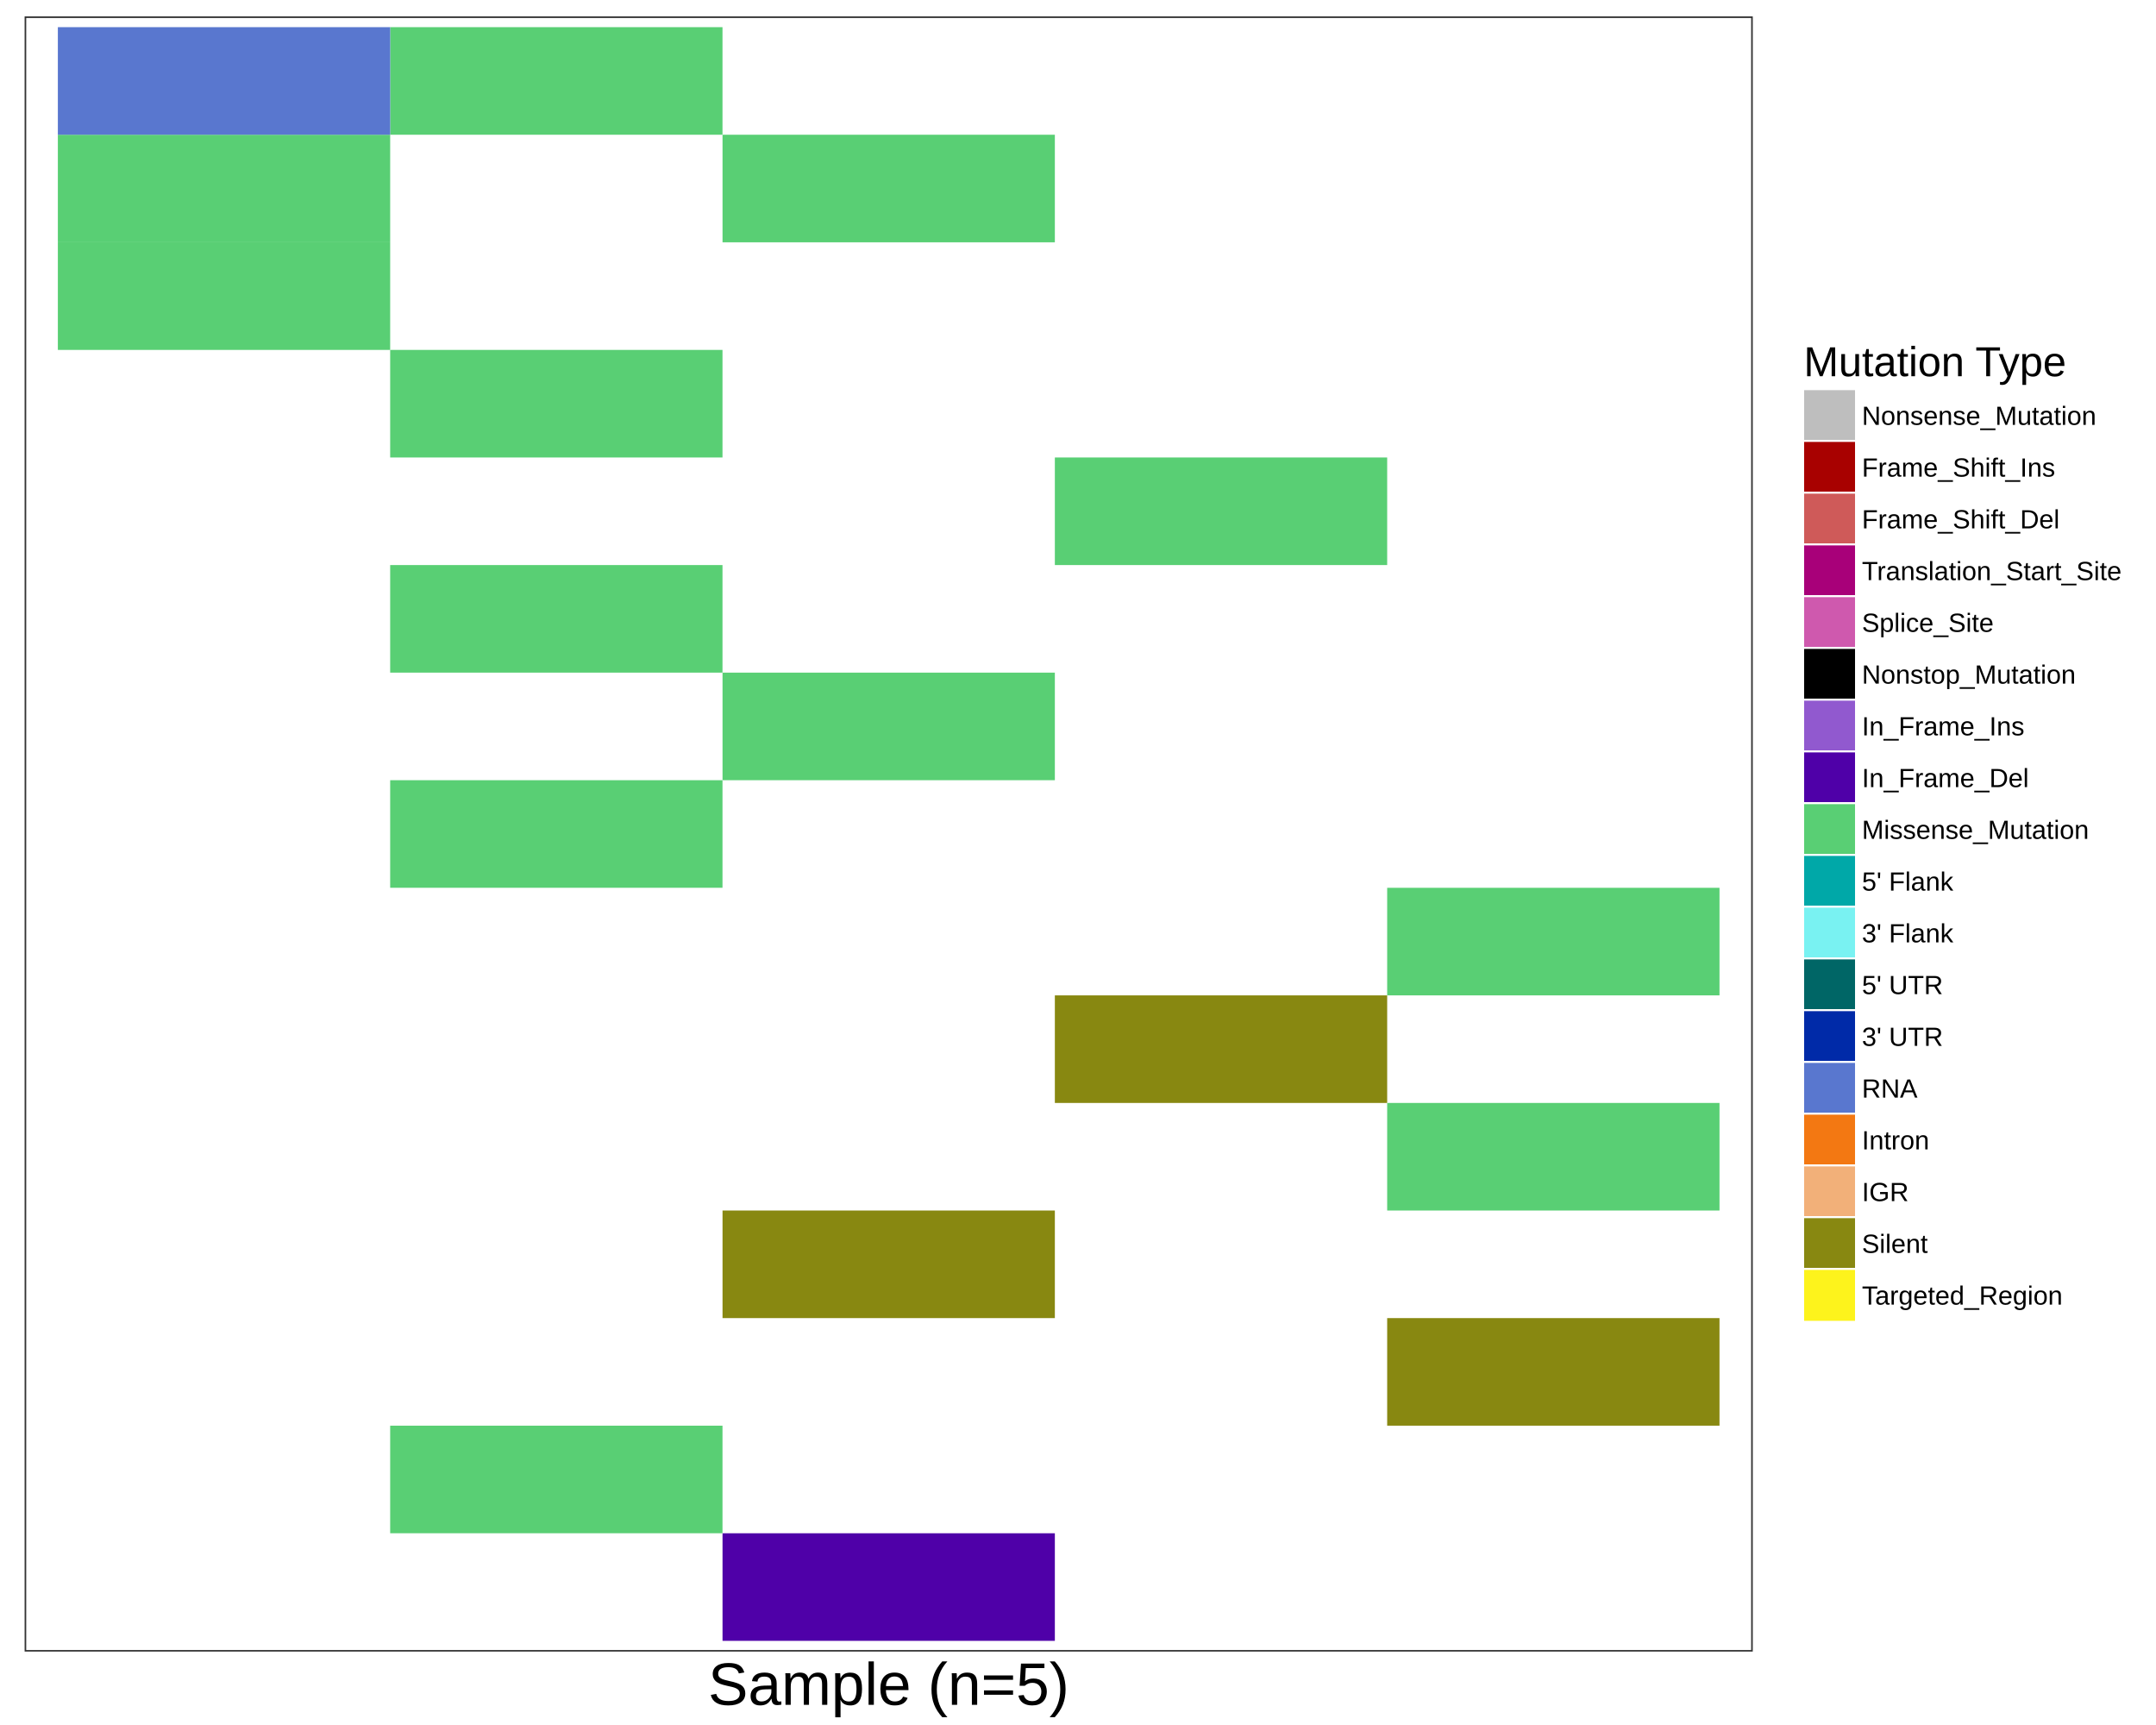
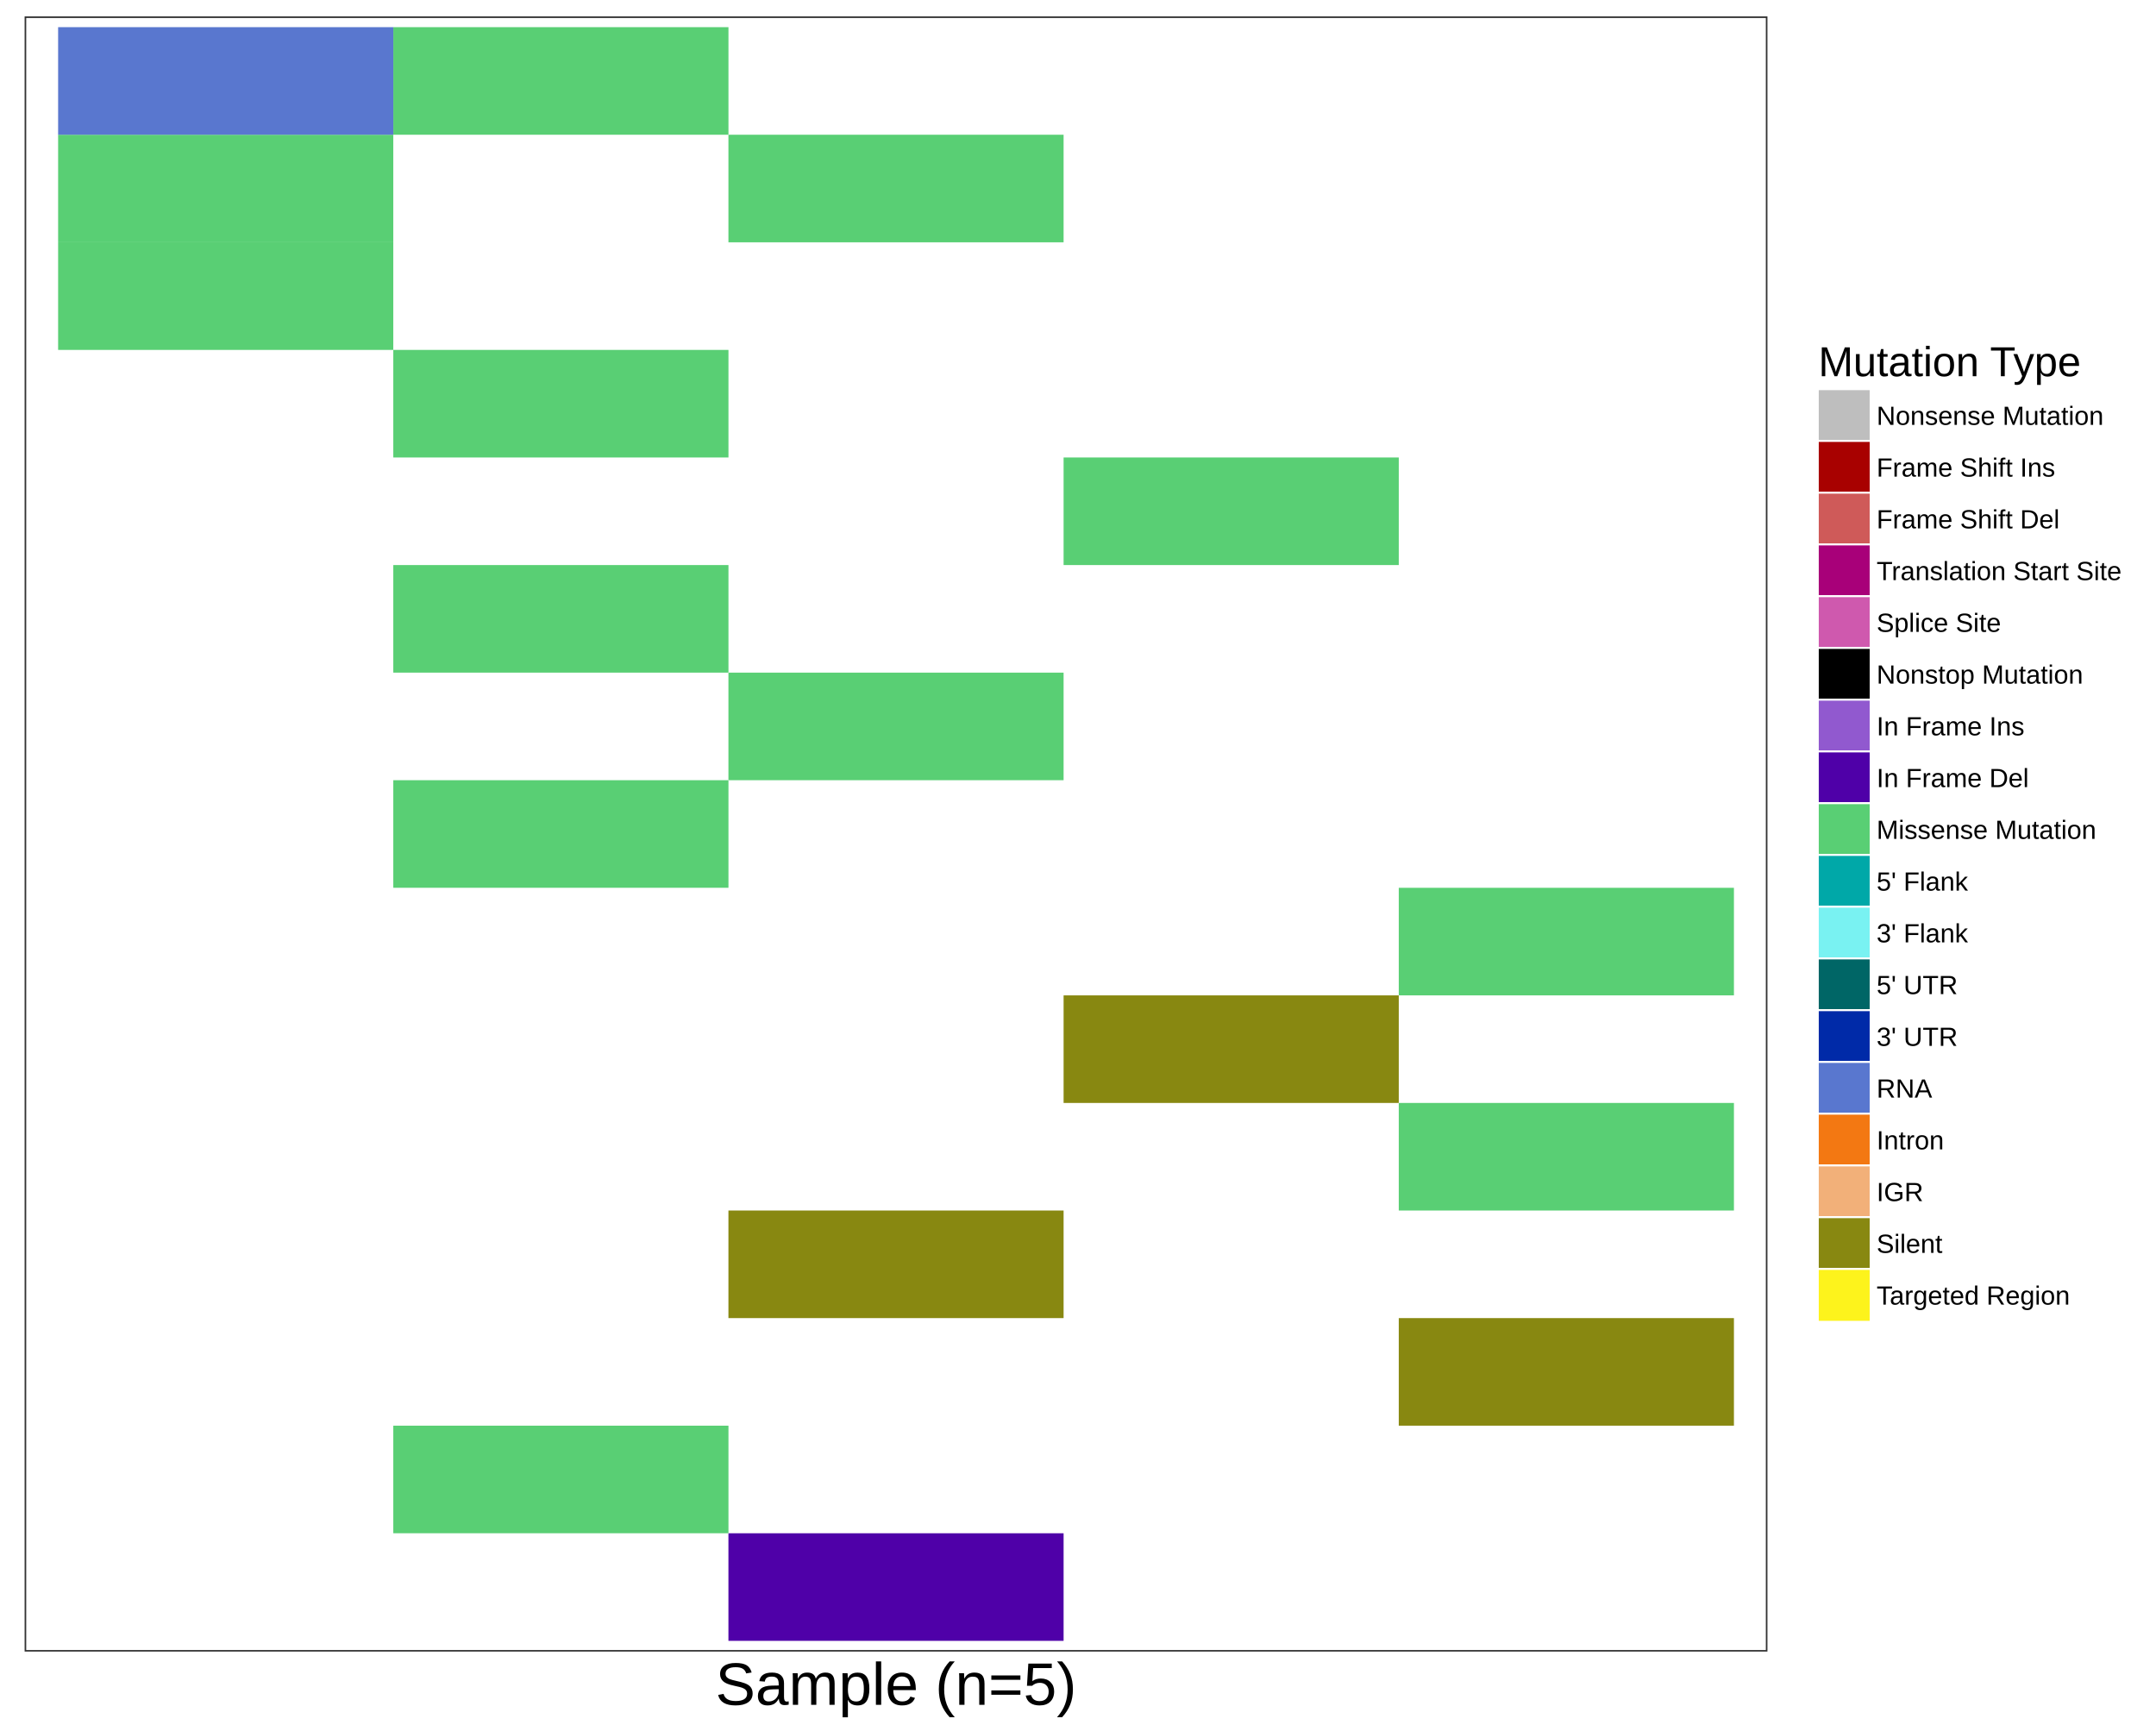
<svg xmlns="http://www.w3.org/2000/svg" viewBox="0 0 720.00 576.00">
  <defs>
    <style type="text/css">
    line, polyline, path, rect, circle {
      fill: none;
      stroke: #000000;
      stroke-linecap: round;
      stroke-linejoin: round;
      stroke-miterlimit: 10.00;
    }
  </style>
  </defs>
  <rect width="100%" height="100%" style="stroke: none; fill: #FFFFFF;" />
  <rect x="0.00" y="0.00" width="720.00" height="576.00" style="stroke-width: 1.07; stroke: #FFFFFF; fill: #FFFFFF;" />
  <defs>
-     <clipPath id="cpOC4yMTkxOHw1ODUuMzM2fDU1MS40OXw1LjQ3OTQ1">
-       <rect x="8.22" y="5.48" width="577.12" height="546.01" />
+     <clipPath id="cpOC4yMTkxOHw1OTAuMjM0fDU1MS40OXw1LjQ3OTQ1">
+       <rect x="8.22" y="5.48" width="582.02" height="546.01" />
    </clipPath>
  </defs>
-   <rect x="8.22" y="5.48" width="577.12" height="546.01" style="stroke-width: 1.07; stroke: #FFFFFF; fill: #FFFFFF;" clip-path="url(#cpOC4yMTkxOHw1ODUuMzM2fDU1MS40OXw1LjQ3OTQ1)" />
-   <rect x="352.27" y="332.37" width="110.98" height="35.92" style="stroke-width: 0.21; stroke: none; stroke-linecap: butt; fill: #888811;" clip-path="url(#cpOC4yMTkxOHw1ODUuMzM2fDU1MS40OXw1LjQ3OTQ1)" />
-   <rect x="352.27" y="152.76" width="110.98" height="35.92" style="stroke-width: 0.21; stroke: none; stroke-linecap: butt; fill: #59CF74;" clip-path="url(#cpOC4yMTkxOHw1ODUuMzM2fDU1MS40OXw1LjQ3OTQ1)" />
-   <rect x="130.30" y="9.07" width="110.98" height="35.92" style="stroke-width: 0.21; stroke: none; stroke-linecap: butt; fill: #59CF74;" clip-path="url(#cpOC4yMTkxOHw1ODUuMzM2fDU1MS40OXw1LjQ3OTQ1)" />
-   <rect x="130.30" y="476.05" width="110.98" height="35.92" style="stroke-width: 0.21; stroke: none; stroke-linecap: butt; fill: #59CF74;" clip-path="url(#cpOC4yMTkxOHw1ODUuMzM2fDU1MS40OXw1LjQ3OTQ1)" />
-   <rect x="130.30" y="260.52" width="110.98" height="35.92" style="stroke-width: 0.21; stroke: none; stroke-linecap: butt; fill: #59CF74;" clip-path="url(#cpOC4yMTkxOHw1ODUuMzM2fDU1MS40OXw1LjQ3OTQ1)" />
-   <rect x="130.30" y="188.68" width="110.98" height="35.92" style="stroke-width: 0.21; stroke: none; stroke-linecap: butt; fill: #59CF74;" clip-path="url(#cpOC4yMTkxOHw1ODUuMzM2fDU1MS40OXw1LjQ3OTQ1)" />
-   <rect x="130.30" y="116.84" width="110.98" height="35.92" style="stroke-width: 0.21; stroke: none; stroke-linecap: butt; fill: #59CF74;" clip-path="url(#cpOC4yMTkxOHw1ODUuMzM2fDU1MS40OXw1LjQ3OTQ1)" />
-   <rect x="463.25" y="440.13" width="110.98" height="35.92" style="stroke-width: 0.21; stroke: none; stroke-linecap: butt; fill: #888811;" clip-path="url(#cpOC4yMTkxOHw1ODUuMzM2fDU1MS40OXw1LjQ3OTQ1)" />
-   <rect x="463.25" y="368.29" width="110.98" height="35.92" style="stroke-width: 0.21; stroke: none; stroke-linecap: butt; fill: #59CF74;" clip-path="url(#cpOC4yMTkxOHw1ODUuMzM2fDU1MS40OXw1LjQ3OTQ1)" />
-   <rect x="463.25" y="296.45" width="110.98" height="35.92" style="stroke-width: 0.21; stroke: none; stroke-linecap: butt; fill: #59CF74;" clip-path="url(#cpOC4yMTkxOHw1ODUuMzM2fDU1MS40OXw1LjQ3OTQ1)" />
-   <rect x="19.32" y="44.99" width="110.98" height="35.92" style="stroke-width: 0.21; stroke: none; stroke-linecap: butt; fill: #59CF74;" clip-path="url(#cpOC4yMTkxOHw1ODUuMzM2fDU1MS40OXw1LjQ3OTQ1)" />
-   <rect x="19.32" y="9.07" width="110.98" height="35.92" style="stroke-width: 0.21; stroke: none; stroke-linecap: butt; fill: #5977CF;" clip-path="url(#cpOC4yMTkxOHw1ODUuMzM2fDU1MS40OXw1LjQ3OTQ1)" />
-   <rect x="19.32" y="80.92" width="110.98" height="35.92" style="stroke-width: 0.21; stroke: none; stroke-linecap: butt; fill: #59CF74;" clip-path="url(#cpOC4yMTkxOHw1ODUuMzM2fDU1MS40OXw1LjQ3OTQ1)" />
-   <rect x="241.29" y="44.99" width="110.98" height="35.92" style="stroke-width: 0.21; stroke: none; stroke-linecap: butt; fill: #59CF74;" clip-path="url(#cpOC4yMTkxOHw1ODUuMzM2fDU1MS40OXw1LjQ3OTQ1)" />
-   <rect x="241.29" y="511.98" width="110.98" height="35.92" style="stroke-width: 0.21; stroke: none; stroke-linecap: butt; fill: #4F00A8;" clip-path="url(#cpOC4yMTkxOHw1ODUuMzM2fDU1MS40OXw1LjQ3OTQ1)" />
-   <rect x="241.29" y="404.21" width="110.98" height="35.92" style="stroke-width: 0.21; stroke: none; stroke-linecap: butt; fill: #888811;" clip-path="url(#cpOC4yMTkxOHw1ODUuMzM2fDU1MS40OXw1LjQ3OTQ1)" />
-   <rect x="241.29" y="224.60" width="110.98" height="35.92" style="stroke-width: 0.21; stroke: none; stroke-linecap: butt; fill: #59CF74;" clip-path="url(#cpOC4yMTkxOHw1ODUuMzM2fDU1MS40OXw1LjQ3OTQ1)" />
-   <rect x="8.22" y="5.48" width="577.12" height="546.01" style="stroke-width: 1.07; stroke: #333333;" clip-path="url(#cpOC4yMTkxOHw1ODUuMzM2fDU1MS40OXw1LjQ3OTQ1)" />
+   <rect x="8.22" y="5.48" width="582.02" height="546.01" style="stroke-width: 1.07; stroke: #FFFFFF; fill: #FFFFFF;" clip-path="url(#cpOC4yMTkxOHw1OTAuMjM0fDU1MS40OXw1LjQ3OTQ1)" />
+   <rect x="355.19" y="332.37" width="111.93" height="35.92" style="stroke-width: 0.21; stroke: none; stroke-linecap: butt; fill: #888811;" clip-path="url(#cpOC4yMTkxOHw1OTAuMjM0fDU1MS40OXw1LjQ3OTQ1)" />
+   <rect x="355.19" y="152.76" width="111.93" height="35.92" style="stroke-width: 0.21; stroke: none; stroke-linecap: butt; fill: #59CF74;" clip-path="url(#cpOC4yMTkxOHw1OTAuMjM0fDU1MS40OXw1LjQ3OTQ1)" />
+   <rect x="131.34" y="9.07" width="111.93" height="35.92" style="stroke-width: 0.21; stroke: none; stroke-linecap: butt; fill: #59CF74;" clip-path="url(#cpOC4yMTkxOHw1OTAuMjM0fDU1MS40OXw1LjQ3OTQ1)" />
+   <rect x="131.34" y="476.05" width="111.93" height="35.92" style="stroke-width: 0.21; stroke: none; stroke-linecap: butt; fill: #59CF74;" clip-path="url(#cpOC4yMTkxOHw1OTAuMjM0fDU1MS40OXw1LjQ3OTQ1)" />
+   <rect x="131.34" y="260.52" width="111.93" height="35.92" style="stroke-width: 0.21; stroke: none; stroke-linecap: butt; fill: #59CF74;" clip-path="url(#cpOC4yMTkxOHw1OTAuMjM0fDU1MS40OXw1LjQ3OTQ1)" />
+   <rect x="131.34" y="188.68" width="111.93" height="35.92" style="stroke-width: 0.21; stroke: none; stroke-linecap: butt; fill: #59CF74;" clip-path="url(#cpOC4yMTkxOHw1OTAuMjM0fDU1MS40OXw1LjQ3OTQ1)" />
+   <rect x="131.34" y="116.84" width="111.93" height="35.92" style="stroke-width: 0.21; stroke: none; stroke-linecap: butt; fill: #59CF74;" clip-path="url(#cpOC4yMTkxOHw1OTAuMjM0fDU1MS40OXw1LjQ3OTQ1)" />
+   <rect x="467.12" y="440.13" width="111.93" height="35.92" style="stroke-width: 0.21; stroke: none; stroke-linecap: butt; fill: #888811;" clip-path="url(#cpOC4yMTkxOHw1OTAuMjM0fDU1MS40OXw1LjQ3OTQ1)" />
+   <rect x="467.12" y="368.29" width="111.93" height="35.92" style="stroke-width: 0.21; stroke: none; stroke-linecap: butt; fill: #59CF74;" clip-path="url(#cpOC4yMTkxOHw1OTAuMjM0fDU1MS40OXw1LjQ3OTQ1)" />
+   <rect x="467.12" y="296.45" width="111.93" height="35.92" style="stroke-width: 0.21; stroke: none; stroke-linecap: butt; fill: #59CF74;" clip-path="url(#cpOC4yMTkxOHw1OTAuMjM0fDU1MS40OXw1LjQ3OTQ1)" />
+   <rect x="19.41" y="44.99" width="111.93" height="35.92" style="stroke-width: 0.21; stroke: none; stroke-linecap: butt; fill: #59CF74;" clip-path="url(#cpOC4yMTkxOHw1OTAuMjM0fDU1MS40OXw1LjQ3OTQ1)" />
+   <rect x="19.41" y="9.07" width="111.93" height="35.92" style="stroke-width: 0.21; stroke: none; stroke-linecap: butt; fill: #5977CF;" clip-path="url(#cpOC4yMTkxOHw1OTAuMjM0fDU1MS40OXw1LjQ3OTQ1)" />
+   <rect x="19.41" y="80.92" width="111.93" height="35.92" style="stroke-width: 0.21; stroke: none; stroke-linecap: butt; fill: #59CF74;" clip-path="url(#cpOC4yMTkxOHw1OTAuMjM0fDU1MS40OXw1LjQ3OTQ1)" />
+   <rect x="243.26" y="44.99" width="111.93" height="35.92" style="stroke-width: 0.21; stroke: none; stroke-linecap: butt; fill: #59CF74;" clip-path="url(#cpOC4yMTkxOHw1OTAuMjM0fDU1MS40OXw1LjQ3OTQ1)" />
+   <rect x="243.26" y="511.98" width="111.93" height="35.92" style="stroke-width: 0.21; stroke: none; stroke-linecap: butt; fill: #4F00A8;" clip-path="url(#cpOC4yMTkxOHw1OTAuMjM0fDU1MS40OXw1LjQ3OTQ1)" />
+   <rect x="243.26" y="404.21" width="111.93" height="35.92" style="stroke-width: 0.21; stroke: none; stroke-linecap: butt; fill: #888811;" clip-path="url(#cpOC4yMTkxOHw1OTAuMjM0fDU1MS40OXw1LjQ3OTQ1)" />
+   <rect x="243.26" y="224.60" width="111.93" height="35.92" style="stroke-width: 0.21; stroke: none; stroke-linecap: butt; fill: #59CF74;" clip-path="url(#cpOC4yMTkxOHw1OTAuMjM0fDU1MS40OXw1LjQ3OTQ1)" />
+   <rect x="8.22" y="5.48" width="582.02" height="546.01" style="stroke-width: 1.07; stroke: #333333;" clip-path="url(#cpOC4yMTkxOHw1OTAuMjM0fDU1MS40OXw1LjQ3OTQ1)" />
  <defs>
    <clipPath id="cpMHw3MjB8NTc2fDA=">
      <rect x="0.00" y="0.00" width="720.00" height="576.00" />
    </clipPath>
  </defs>
  <g clip-path="url(#cpMHw3MjB8NTc2fDA=)">
-     <text x="236.47" y="569.26" style="font-size: 20.00px; font-family: Liberation Sans;" textLength="120.62px" lengthAdjust="spacingAndGlyphs">Sample (n=5)</text>
+     <text x="238.92" y="569.26" style="font-size: 20.00px; font-family: Liberation Sans;" textLength="120.62px" lengthAdjust="spacingAndGlyphs">Sample (n=5)</text>
  </g>
-   <rect x="596.67" y="110.12" width="117.85" height="336.72" style="stroke-width: 1.07; stroke: none; fill: #FFFFFF;" clip-path="url(#cpMHw3MjB8NTc2fDA=)" />
+   <rect x="601.57" y="110.12" width="112.95" height="336.72" style="stroke-width: 1.07; stroke: none; fill: #FFFFFF;" clip-path="url(#cpMHw3MjB8NTc2fDA=)" />
  <g clip-path="url(#cpMHw3MjB8NTc2fDA=)">
-     <text x="602.34" y="125.62" style="font-size: 14.00px; font-family: Liberation Sans;" textLength="88.71px" lengthAdjust="spacingAndGlyphs">Mutation Type</text>
+     <text x="607.24" y="125.62" style="font-size: 14.00px; font-family: Liberation Sans;" textLength="88.71px" lengthAdjust="spacingAndGlyphs">Mutation Type</text>
  </g>
-   <rect x="602.34" y="130.14" width="17.28" height="17.28" style="stroke-width: 1.07; stroke: #FFFFFF; fill: #F2F2F2;" clip-path="url(#cpMHw3MjB8NTc2fDA=)" />
-   <rect x="602.49" y="130.28" width="17.00" height="17.00" style="stroke-width: 0.21; stroke: none; stroke-linejoin: miter; fill: #BEBEBE;" clip-path="url(#cpMHw3MjB8NTc2fDA=)" />
-   <rect x="602.34" y="147.42" width="17.28" height="17.28" style="stroke-width: 1.07; stroke: #FFFFFF; fill: #F2F2F2;" clip-path="url(#cpMHw3MjB8NTc2fDA=)" />
-   <rect x="602.49" y="147.56" width="17.00" height="17.00" style="stroke-width: 0.21; stroke: none; stroke-linejoin: miter; fill: #A80100;" clip-path="url(#cpMHw3MjB8NTc2fDA=)" />
-   <rect x="602.34" y="164.70" width="17.28" height="17.28" style="stroke-width: 1.07; stroke: #FFFFFF; fill: #F2F2F2;" clip-path="url(#cpMHw3MjB8NTc2fDA=)" />
-   <rect x="602.49" y="164.84" width="17.00" height="17.00" style="stroke-width: 0.21; stroke: none; stroke-linejoin: miter; fill: #CF5A59;" clip-path="url(#cpMHw3MjB8NTc2fDA=)" />
-   <rect x="602.34" y="181.98" width="17.28" height="17.28" style="stroke-width: 1.07; stroke: #FFFFFF; fill: #F2F2F2;" clip-path="url(#cpMHw3MjB8NTc2fDA=)" />
-   <rect x="602.49" y="182.12" width="17.00" height="17.00" style="stroke-width: 0.21; stroke: none; stroke-linejoin: miter; fill: #A80079;" clip-path="url(#cpMHw3MjB8NTc2fDA=)" />
-   <rect x="602.34" y="199.26" width="17.28" height="17.28" style="stroke-width: 1.07; stroke: #FFFFFF; fill: #F2F2F2;" clip-path="url(#cpMHw3MjB8NTc2fDA=)" />
-   <rect x="602.49" y="199.40" width="17.00" height="17.00" style="stroke-width: 0.21; stroke: none; stroke-linejoin: miter; fill: #CF59AE;" clip-path="url(#cpMHw3MjB8NTc2fDA=)" />
-   <rect x="602.34" y="216.54" width="17.28" height="17.28" style="stroke-width: 1.07; stroke: #FFFFFF; fill: #F2F2F2;" clip-path="url(#cpMHw3MjB8NTc2fDA=)" />
-   <rect x="602.49" y="216.68" width="17.00" height="17.00" style="stroke-width: 0.21; stroke: none; stroke-linejoin: miter; fill: #000000;" clip-path="url(#cpMHw3MjB8NTc2fDA=)" />
-   <rect x="602.34" y="233.82" width="17.28" height="17.28" style="stroke-width: 1.07; stroke: #FFFFFF; fill: #F2F2F2;" clip-path="url(#cpMHw3MjB8NTc2fDA=)" />
-   <rect x="602.49" y="233.96" width="17.00" height="17.00" style="stroke-width: 0.21; stroke: none; stroke-linejoin: miter; fill: #9159CF;" clip-path="url(#cpMHw3MjB8NTc2fDA=)" />
-   <rect x="602.34" y="251.10" width="17.28" height="17.28" style="stroke-width: 1.07; stroke: #FFFFFF; fill: #F2F2F2;" clip-path="url(#cpMHw3MjB8NTc2fDA=)" />
-   <rect x="602.49" y="251.24" width="17.00" height="17.00" style="stroke-width: 0.21; stroke: none; stroke-linejoin: miter; fill: #4F00A8;" clip-path="url(#cpMHw3MjB8NTc2fDA=)" />
-   <rect x="602.34" y="268.38" width="17.28" height="17.28" style="stroke-width: 1.07; stroke: #FFFFFF; fill: #F2F2F2;" clip-path="url(#cpMHw3MjB8NTc2fDA=)" />
-   <rect x="602.49" y="268.52" width="17.00" height="17.00" style="stroke-width: 0.21; stroke: none; stroke-linejoin: miter; fill: #59CF74;" clip-path="url(#cpMHw3MjB8NTc2fDA=)" />
-   <rect x="602.34" y="285.66" width="17.28" height="17.28" style="stroke-width: 1.07; stroke: #FFFFFF; fill: #F2F2F2;" clip-path="url(#cpMHw3MjB8NTc2fDA=)" />
-   <rect x="602.49" y="285.80" width="17.00" height="17.00" style="stroke-width: 0.21; stroke: none; stroke-linejoin: miter; fill: #00A8A8;" clip-path="url(#cpMHw3MjB8NTc2fDA=)" />
-   <rect x="602.34" y="302.94" width="17.28" height="17.28" style="stroke-width: 1.07; stroke: #FFFFFF; fill: #F2F2F2;" clip-path="url(#cpMHw3MjB8NTc2fDA=)" />
-   <rect x="602.49" y="303.08" width="17.00" height="17.00" style="stroke-width: 0.21; stroke: none; stroke-linejoin: miter; fill: #79F2F2;" clip-path="url(#cpMHw3MjB8NTc2fDA=)" />
-   <rect x="602.34" y="320.22" width="17.28" height="17.28" style="stroke-width: 1.07; stroke: #FFFFFF; fill: #F2F2F2;" clip-path="url(#cpMHw3MjB8NTc2fDA=)" />
-   <rect x="602.49" y="320.36" width="17.00" height="17.00" style="stroke-width: 0.21; stroke: none; stroke-linejoin: miter; fill: #006666;" clip-path="url(#cpMHw3MjB8NTc2fDA=)" />
-   <rect x="602.34" y="337.50" width="17.28" height="17.28" style="stroke-width: 1.07; stroke: #FFFFFF; fill: #F2F2F2;" clip-path="url(#cpMHw3MjB8NTc2fDA=)" />
-   <rect x="602.49" y="337.64" width="17.00" height="17.00" style="stroke-width: 0.21; stroke: none; stroke-linejoin: miter; fill: #002AA8;" clip-path="url(#cpMHw3MjB8NTc2fDA=)" />
-   <rect x="602.34" y="354.78" width="17.28" height="17.28" style="stroke-width: 1.07; stroke: #FFFFFF; fill: #F2F2F2;" clip-path="url(#cpMHw3MjB8NTc2fDA=)" />
-   <rect x="602.49" y="354.92" width="17.00" height="17.00" style="stroke-width: 0.21; stroke: none; stroke-linejoin: miter; fill: #5977CF;" clip-path="url(#cpMHw3MjB8NTc2fDA=)" />
-   <rect x="602.34" y="372.06" width="17.28" height="17.28" style="stroke-width: 1.07; stroke: #FFFFFF; fill: #F2F2F2;" clip-path="url(#cpMHw3MjB8NTc2fDA=)" />
-   <rect x="602.49" y="372.20" width="17.00" height="17.00" style="stroke-width: 0.21; stroke: none; stroke-linejoin: miter; fill: #F37812;" clip-path="url(#cpMHw3MjB8NTc2fDA=)" />
-   <rect x="602.34" y="389.34" width="17.28" height="17.28" style="stroke-width: 1.07; stroke: #FFFFFF; fill: #F2F2F2;" clip-path="url(#cpMHw3MjB8NTc2fDA=)" />
-   <rect x="602.49" y="389.48" width="17.00" height="17.00" style="stroke-width: 0.21; stroke: none; stroke-linejoin: miter; fill: #F2B079;" clip-path="url(#cpMHw3MjB8NTc2fDA=)" />
-   <rect x="602.34" y="406.62" width="17.28" height="17.28" style="stroke-width: 1.07; stroke: #FFFFFF; fill: #F2F2F2;" clip-path="url(#cpMHw3MjB8NTc2fDA=)" />
-   <rect x="602.49" y="406.76" width="17.00" height="17.00" style="stroke-width: 0.21; stroke: none; stroke-linejoin: miter; fill: #888811;" clip-path="url(#cpMHw3MjB8NTc2fDA=)" />
-   <rect x="602.34" y="423.90" width="17.28" height="17.28" style="stroke-width: 1.07; stroke: #FFFFFF; fill: #F2F2F2;" clip-path="url(#cpMHw3MjB8NTc2fDA=)" />
-   <rect x="602.49" y="424.04" width="17.00" height="17.00" style="stroke-width: 0.21; stroke: none; stroke-linejoin: miter; fill: #FDF31C;" clip-path="url(#cpMHw3MjB8NTc2fDA=)" />
+   <rect x="607.24" y="130.14" width="17.28" height="17.28" style="stroke-width: 1.07; stroke: #FFFFFF; fill: #F2F2F2;" clip-path="url(#cpMHw3MjB8NTc2fDA=)" />
+   <rect x="607.38" y="130.28" width="17.00" height="17.00" style="stroke-width: 0.21; stroke: none; stroke-linejoin: miter; fill: #BEBEBE;" clip-path="url(#cpMHw3MjB8NTc2fDA=)" />
+   <rect x="607.24" y="147.42" width="17.28" height="17.28" style="stroke-width: 1.07; stroke: #FFFFFF; fill: #F2F2F2;" clip-path="url(#cpMHw3MjB8NTc2fDA=)" />
+   <rect x="607.38" y="147.56" width="17.00" height="17.00" style="stroke-width: 0.21; stroke: none; stroke-linejoin: miter; fill: #A80100;" clip-path="url(#cpMHw3MjB8NTc2fDA=)" />
+   <rect x="607.24" y="164.70" width="17.28" height="17.28" style="stroke-width: 1.07; stroke: #FFFFFF; fill: #F2F2F2;" clip-path="url(#cpMHw3MjB8NTc2fDA=)" />
+   <rect x="607.38" y="164.84" width="17.00" height="17.00" style="stroke-width: 0.21; stroke: none; stroke-linejoin: miter; fill: #CF5A59;" clip-path="url(#cpMHw3MjB8NTc2fDA=)" />
+   <rect x="607.24" y="181.98" width="17.28" height="17.28" style="stroke-width: 1.07; stroke: #FFFFFF; fill: #F2F2F2;" clip-path="url(#cpMHw3MjB8NTc2fDA=)" />
+   <rect x="607.38" y="182.12" width="17.00" height="17.00" style="stroke-width: 0.21; stroke: none; stroke-linejoin: miter; fill: #A80079;" clip-path="url(#cpMHw3MjB8NTc2fDA=)" />
+   <rect x="607.24" y="199.26" width="17.28" height="17.28" style="stroke-width: 1.07; stroke: #FFFFFF; fill: #F2F2F2;" clip-path="url(#cpMHw3MjB8NTc2fDA=)" />
+   <rect x="607.38" y="199.40" width="17.00" height="17.00" style="stroke-width: 0.21; stroke: none; stroke-linejoin: miter; fill: #CF59AE;" clip-path="url(#cpMHw3MjB8NTc2fDA=)" />
+   <rect x="607.24" y="216.54" width="17.28" height="17.28" style="stroke-width: 1.07; stroke: #FFFFFF; fill: #F2F2F2;" clip-path="url(#cpMHw3MjB8NTc2fDA=)" />
+   <rect x="607.38" y="216.68" width="17.00" height="17.00" style="stroke-width: 0.21; stroke: none; stroke-linejoin: miter; fill: #000000;" clip-path="url(#cpMHw3MjB8NTc2fDA=)" />
+   <rect x="607.24" y="233.82" width="17.28" height="17.28" style="stroke-width: 1.07; stroke: #FFFFFF; fill: #F2F2F2;" clip-path="url(#cpMHw3MjB8NTc2fDA=)" />
+   <rect x="607.38" y="233.96" width="17.00" height="17.00" style="stroke-width: 0.21; stroke: none; stroke-linejoin: miter; fill: #9159CF;" clip-path="url(#cpMHw3MjB8NTc2fDA=)" />
+   <rect x="607.24" y="251.10" width="17.28" height="17.28" style="stroke-width: 1.07; stroke: #FFFFFF; fill: #F2F2F2;" clip-path="url(#cpMHw3MjB8NTc2fDA=)" />
+   <rect x="607.38" y="251.24" width="17.00" height="17.00" style="stroke-width: 0.21; stroke: none; stroke-linejoin: miter; fill: #4F00A8;" clip-path="url(#cpMHw3MjB8NTc2fDA=)" />
+   <rect x="607.24" y="268.38" width="17.28" height="17.28" style="stroke-width: 1.07; stroke: #FFFFFF; fill: #F2F2F2;" clip-path="url(#cpMHw3MjB8NTc2fDA=)" />
+   <rect x="607.38" y="268.52" width="17.00" height="17.00" style="stroke-width: 0.21; stroke: none; stroke-linejoin: miter; fill: #59CF74;" clip-path="url(#cpMHw3MjB8NTc2fDA=)" />
+   <rect x="607.24" y="285.66" width="17.28" height="17.28" style="stroke-width: 1.07; stroke: #FFFFFF; fill: #F2F2F2;" clip-path="url(#cpMHw3MjB8NTc2fDA=)" />
+   <rect x="607.38" y="285.80" width="17.00" height="17.00" style="stroke-width: 0.21; stroke: none; stroke-linejoin: miter; fill: #00A8A8;" clip-path="url(#cpMHw3MjB8NTc2fDA=)" />
+   <rect x="607.24" y="302.94" width="17.28" height="17.28" style="stroke-width: 1.07; stroke: #FFFFFF; fill: #F2F2F2;" clip-path="url(#cpMHw3MjB8NTc2fDA=)" />
+   <rect x="607.38" y="303.08" width="17.00" height="17.00" style="stroke-width: 0.21; stroke: none; stroke-linejoin: miter; fill: #79F2F2;" clip-path="url(#cpMHw3MjB8NTc2fDA=)" />
+   <rect x="607.24" y="320.22" width="17.28" height="17.28" style="stroke-width: 1.07; stroke: #FFFFFF; fill: #F2F2F2;" clip-path="url(#cpMHw3MjB8NTc2fDA=)" />
+   <rect x="607.38" y="320.36" width="17.00" height="17.00" style="stroke-width: 0.21; stroke: none; stroke-linejoin: miter; fill: #006666;" clip-path="url(#cpMHw3MjB8NTc2fDA=)" />
+   <rect x="607.24" y="337.50" width="17.28" height="17.28" style="stroke-width: 1.07; stroke: #FFFFFF; fill: #F2F2F2;" clip-path="url(#cpMHw3MjB8NTc2fDA=)" />
+   <rect x="607.38" y="337.64" width="17.00" height="17.00" style="stroke-width: 0.21; stroke: none; stroke-linejoin: miter; fill: #002AA8;" clip-path="url(#cpMHw3MjB8NTc2fDA=)" />
+   <rect x="607.24" y="354.78" width="17.28" height="17.28" style="stroke-width: 1.07; stroke: #FFFFFF; fill: #F2F2F2;" clip-path="url(#cpMHw3MjB8NTc2fDA=)" />
+   <rect x="607.38" y="354.92" width="17.00" height="17.00" style="stroke-width: 0.21; stroke: none; stroke-linejoin: miter; fill: #5977CF;" clip-path="url(#cpMHw3MjB8NTc2fDA=)" />
+   <rect x="607.24" y="372.06" width="17.28" height="17.28" style="stroke-width: 1.07; stroke: #FFFFFF; fill: #F2F2F2;" clip-path="url(#cpMHw3MjB8NTc2fDA=)" />
+   <rect x="607.38" y="372.20" width="17.00" height="17.00" style="stroke-width: 0.21; stroke: none; stroke-linejoin: miter; fill: #F37812;" clip-path="url(#cpMHw3MjB8NTc2fDA=)" />
+   <rect x="607.24" y="389.34" width="17.28" height="17.28" style="stroke-width: 1.07; stroke: #FFFFFF; fill: #F2F2F2;" clip-path="url(#cpMHw3MjB8NTc2fDA=)" />
+   <rect x="607.38" y="389.48" width="17.00" height="17.00" style="stroke-width: 0.21; stroke: none; stroke-linejoin: miter; fill: #F2B079;" clip-path="url(#cpMHw3MjB8NTc2fDA=)" />
+   <rect x="607.24" y="406.62" width="17.28" height="17.28" style="stroke-width: 1.07; stroke: #FFFFFF; fill: #F2F2F2;" clip-path="url(#cpMHw3MjB8NTc2fDA=)" />
+   <rect x="607.38" y="406.76" width="17.00" height="17.00" style="stroke-width: 0.21; stroke: none; stroke-linejoin: miter; fill: #888811;" clip-path="url(#cpMHw3MjB8NTc2fDA=)" />
+   <rect x="607.24" y="423.90" width="17.28" height="17.28" style="stroke-width: 1.07; stroke: #FFFFFF; fill: #F2F2F2;" clip-path="url(#cpMHw3MjB8NTc2fDA=)" />
+   <rect x="607.38" y="424.04" width="17.00" height="17.00" style="stroke-width: 0.21; stroke: none; stroke-linejoin: miter; fill: #FDF31C;" clip-path="url(#cpMHw3MjB8NTc2fDA=)" />
  <g clip-path="url(#cpMHw3MjB8NTc2fDA=)">
-     <text x="621.78" y="141.87" style="font-size: 8.80px; font-family: Liberation Sans;" textLength="80.05px" lengthAdjust="spacingAndGlyphs">Nonsense_Mutation</text>
+     <text x="626.68" y="141.87" style="font-size: 8.80px; font-family: Liberation Sans;" textLength="77.55px" lengthAdjust="spacingAndGlyphs">Nonsense Mutation</text>
  </g>
  <g clip-path="url(#cpMHw3MjB8NTc2fDA=)">
-     <text x="621.78" y="159.15" style="font-size: 8.80px; font-family: Liberation Sans;" textLength="66.03px" lengthAdjust="spacingAndGlyphs">Frame_Shift_Ins</text>
+     <text x="626.68" y="159.15" style="font-size: 8.80px; font-family: Liberation Sans;" textLength="61.02px" lengthAdjust="spacingAndGlyphs">Frame Shift Ins</text>
  </g>
  <g clip-path="url(#cpMHw3MjB8NTc2fDA=)">
-     <text x="621.78" y="176.43" style="font-size: 8.80px; font-family: Liberation Sans;" textLength="67.53px" lengthAdjust="spacingAndGlyphs">Frame_Shift_Del</text>
+     <text x="626.68" y="176.43" style="font-size: 8.80px; font-family: Liberation Sans;" textLength="62.52px" lengthAdjust="spacingAndGlyphs">Frame Shift Del</text>
  </g>
  <g clip-path="url(#cpMHw3MjB8NTc2fDA=)">
-     <text x="621.78" y="193.71" style="font-size: 8.80px; font-family: Liberation Sans;" textLength="89.05px" lengthAdjust="spacingAndGlyphs">Translation_Start_Site</text>
+     <text x="626.68" y="193.71" style="font-size: 8.80px; font-family: Liberation Sans;" textLength="84.04px" lengthAdjust="spacingAndGlyphs">Translation Start Site</text>
  </g>
  <g clip-path="url(#cpMHw3MjB8NTc2fDA=)">
-     <text x="621.78" y="210.99" style="font-size: 8.80px; font-family: Liberation Sans;" textLength="45.03px" lengthAdjust="spacingAndGlyphs">Splice_Site</text>
+     <text x="626.68" y="210.99" style="font-size: 8.80px; font-family: Liberation Sans;" textLength="42.52px" lengthAdjust="spacingAndGlyphs">Splice Site</text>
  </g>
  <g clip-path="url(#cpMHw3MjB8NTc2fDA=)">
-     <text x="621.78" y="228.27" style="font-size: 8.80px; font-family: Liberation Sans;" textLength="73.05px" lengthAdjust="spacingAndGlyphs">Nonstop_Mutation</text>
+     <text x="626.68" y="228.27" style="font-size: 8.80px; font-family: Liberation Sans;" textLength="70.54px" lengthAdjust="spacingAndGlyphs">Nonstop Mutation</text>
  </g>
  <g clip-path="url(#cpMHw3MjB8NTc2fDA=)">
-     <text x="621.78" y="245.55" style="font-size: 8.80px; font-family: Liberation Sans;" textLength="55.52px" lengthAdjust="spacingAndGlyphs">In_Frame_Ins</text>
+     <text x="626.68" y="245.55" style="font-size: 8.80px; font-family: Liberation Sans;" textLength="50.52px" lengthAdjust="spacingAndGlyphs">In Frame Ins</text>
  </g>
  <g clip-path="url(#cpMHw3MjB8NTc2fDA=)">
-     <text x="621.78" y="262.83" style="font-size: 8.80px; font-family: Liberation Sans;" textLength="57.02px" lengthAdjust="spacingAndGlyphs">In_Frame_Del</text>
+     <text x="626.68" y="262.83" style="font-size: 8.80px; font-family: Liberation Sans;" textLength="52.01px" lengthAdjust="spacingAndGlyphs">In Frame Del</text>
  </g>
  <g clip-path="url(#cpMHw3MjB8NTc2fDA=)">
-     <text x="621.78" y="280.11" style="font-size: 8.80px; font-family: Liberation Sans;" textLength="77.54px" lengthAdjust="spacingAndGlyphs">Missense_Mutation</text>
+     <text x="626.68" y="280.11" style="font-size: 8.80px; font-family: Liberation Sans;" textLength="75.03px" lengthAdjust="spacingAndGlyphs">Missense Mutation</text>
  </g>
  <g clip-path="url(#cpMHw3MjB8NTc2fDA=)">
-     <text x="621.78" y="297.39" style="font-size: 8.80px; font-family: Liberation Sans;" textLength="31.23px" lengthAdjust="spacingAndGlyphs">5' Flank</text>
+     <text x="626.68" y="297.39" style="font-size: 8.80px; font-family: Liberation Sans;" textLength="31.23px" lengthAdjust="spacingAndGlyphs">5' Flank</text>
  </g>
  <g clip-path="url(#cpMHw3MjB8NTc2fDA=)">
-     <text x="621.78" y="314.67" style="font-size: 8.80px; font-family: Liberation Sans;" textLength="31.23px" lengthAdjust="spacingAndGlyphs">3' Flank</text>
+     <text x="626.68" y="314.67" style="font-size: 8.80px; font-family: Liberation Sans;" textLength="31.23px" lengthAdjust="spacingAndGlyphs">3' Flank</text>
  </g>
  <g clip-path="url(#cpMHw3MjB8NTc2fDA=)">
-     <text x="621.78" y="331.95" style="font-size: 8.80px; font-family: Liberation Sans;" textLength="27.72px" lengthAdjust="spacingAndGlyphs">5' UTR</text>
+     <text x="626.68" y="331.95" style="font-size: 8.80px; font-family: Liberation Sans;" textLength="27.72px" lengthAdjust="spacingAndGlyphs">5' UTR</text>
  </g>
  <g clip-path="url(#cpMHw3MjB8NTc2fDA=)">
-     <text x="621.78" y="349.23" style="font-size: 8.80px; font-family: Liberation Sans;" textLength="27.72px" lengthAdjust="spacingAndGlyphs">3' UTR</text>
+     <text x="626.68" y="349.23" style="font-size: 8.80px; font-family: Liberation Sans;" textLength="27.72px" lengthAdjust="spacingAndGlyphs">3' UTR</text>
  </g>
  <g clip-path="url(#cpMHw3MjB8NTc2fDA=)">
-     <text x="621.78" y="366.51" style="font-size: 8.80px; font-family: Liberation Sans;" textLength="19.00px" lengthAdjust="spacingAndGlyphs">RNA</text>
+     <text x="626.68" y="366.51" style="font-size: 8.80px; font-family: Liberation Sans;" textLength="19.00px" lengthAdjust="spacingAndGlyphs">RNA</text>
  </g>
  <g clip-path="url(#cpMHw3MjB8NTc2fDA=)">
-     <text x="621.78" y="383.79" style="font-size: 8.80px; font-family: Liberation Sans;" textLength="23.01px" lengthAdjust="spacingAndGlyphs">Intron</text>
+     <text x="626.68" y="383.79" style="font-size: 8.80px; font-family: Liberation Sans;" textLength="23.01px" lengthAdjust="spacingAndGlyphs">Intron</text>
  </g>
  <g clip-path="url(#cpMHw3MjB8NTc2fDA=)">
-     <text x="621.78" y="401.07" style="font-size: 8.80px; font-family: Liberation Sans;" textLength="16.00px" lengthAdjust="spacingAndGlyphs">IGR</text>
+     <text x="626.68" y="401.07" style="font-size: 8.80px; font-family: Liberation Sans;" textLength="16.00px" lengthAdjust="spacingAndGlyphs">IGR</text>
  </g>
  <g clip-path="url(#cpMHw3MjB8NTc2fDA=)">
-     <text x="621.78" y="418.35" style="font-size: 8.80px; font-family: Liberation Sans;" textLength="22.51px" lengthAdjust="spacingAndGlyphs">Silent</text>
+     <text x="626.68" y="418.35" style="font-size: 8.80px; font-family: Liberation Sans;" textLength="22.51px" lengthAdjust="spacingAndGlyphs">Silent</text>
  </g>
  <g clip-path="url(#cpMHw3MjB8NTc2fDA=)">
-     <text x="621.78" y="435.63" style="font-size: 8.80px; font-family: Liberation Sans;" textLength="69.55px" lengthAdjust="spacingAndGlyphs">Targeted_Region</text>
+     <text x="626.68" y="435.63" style="font-size: 8.80px; font-family: Liberation Sans;" textLength="67.04px" lengthAdjust="spacingAndGlyphs">Targeted Region</text>
  </g>
</svg>
